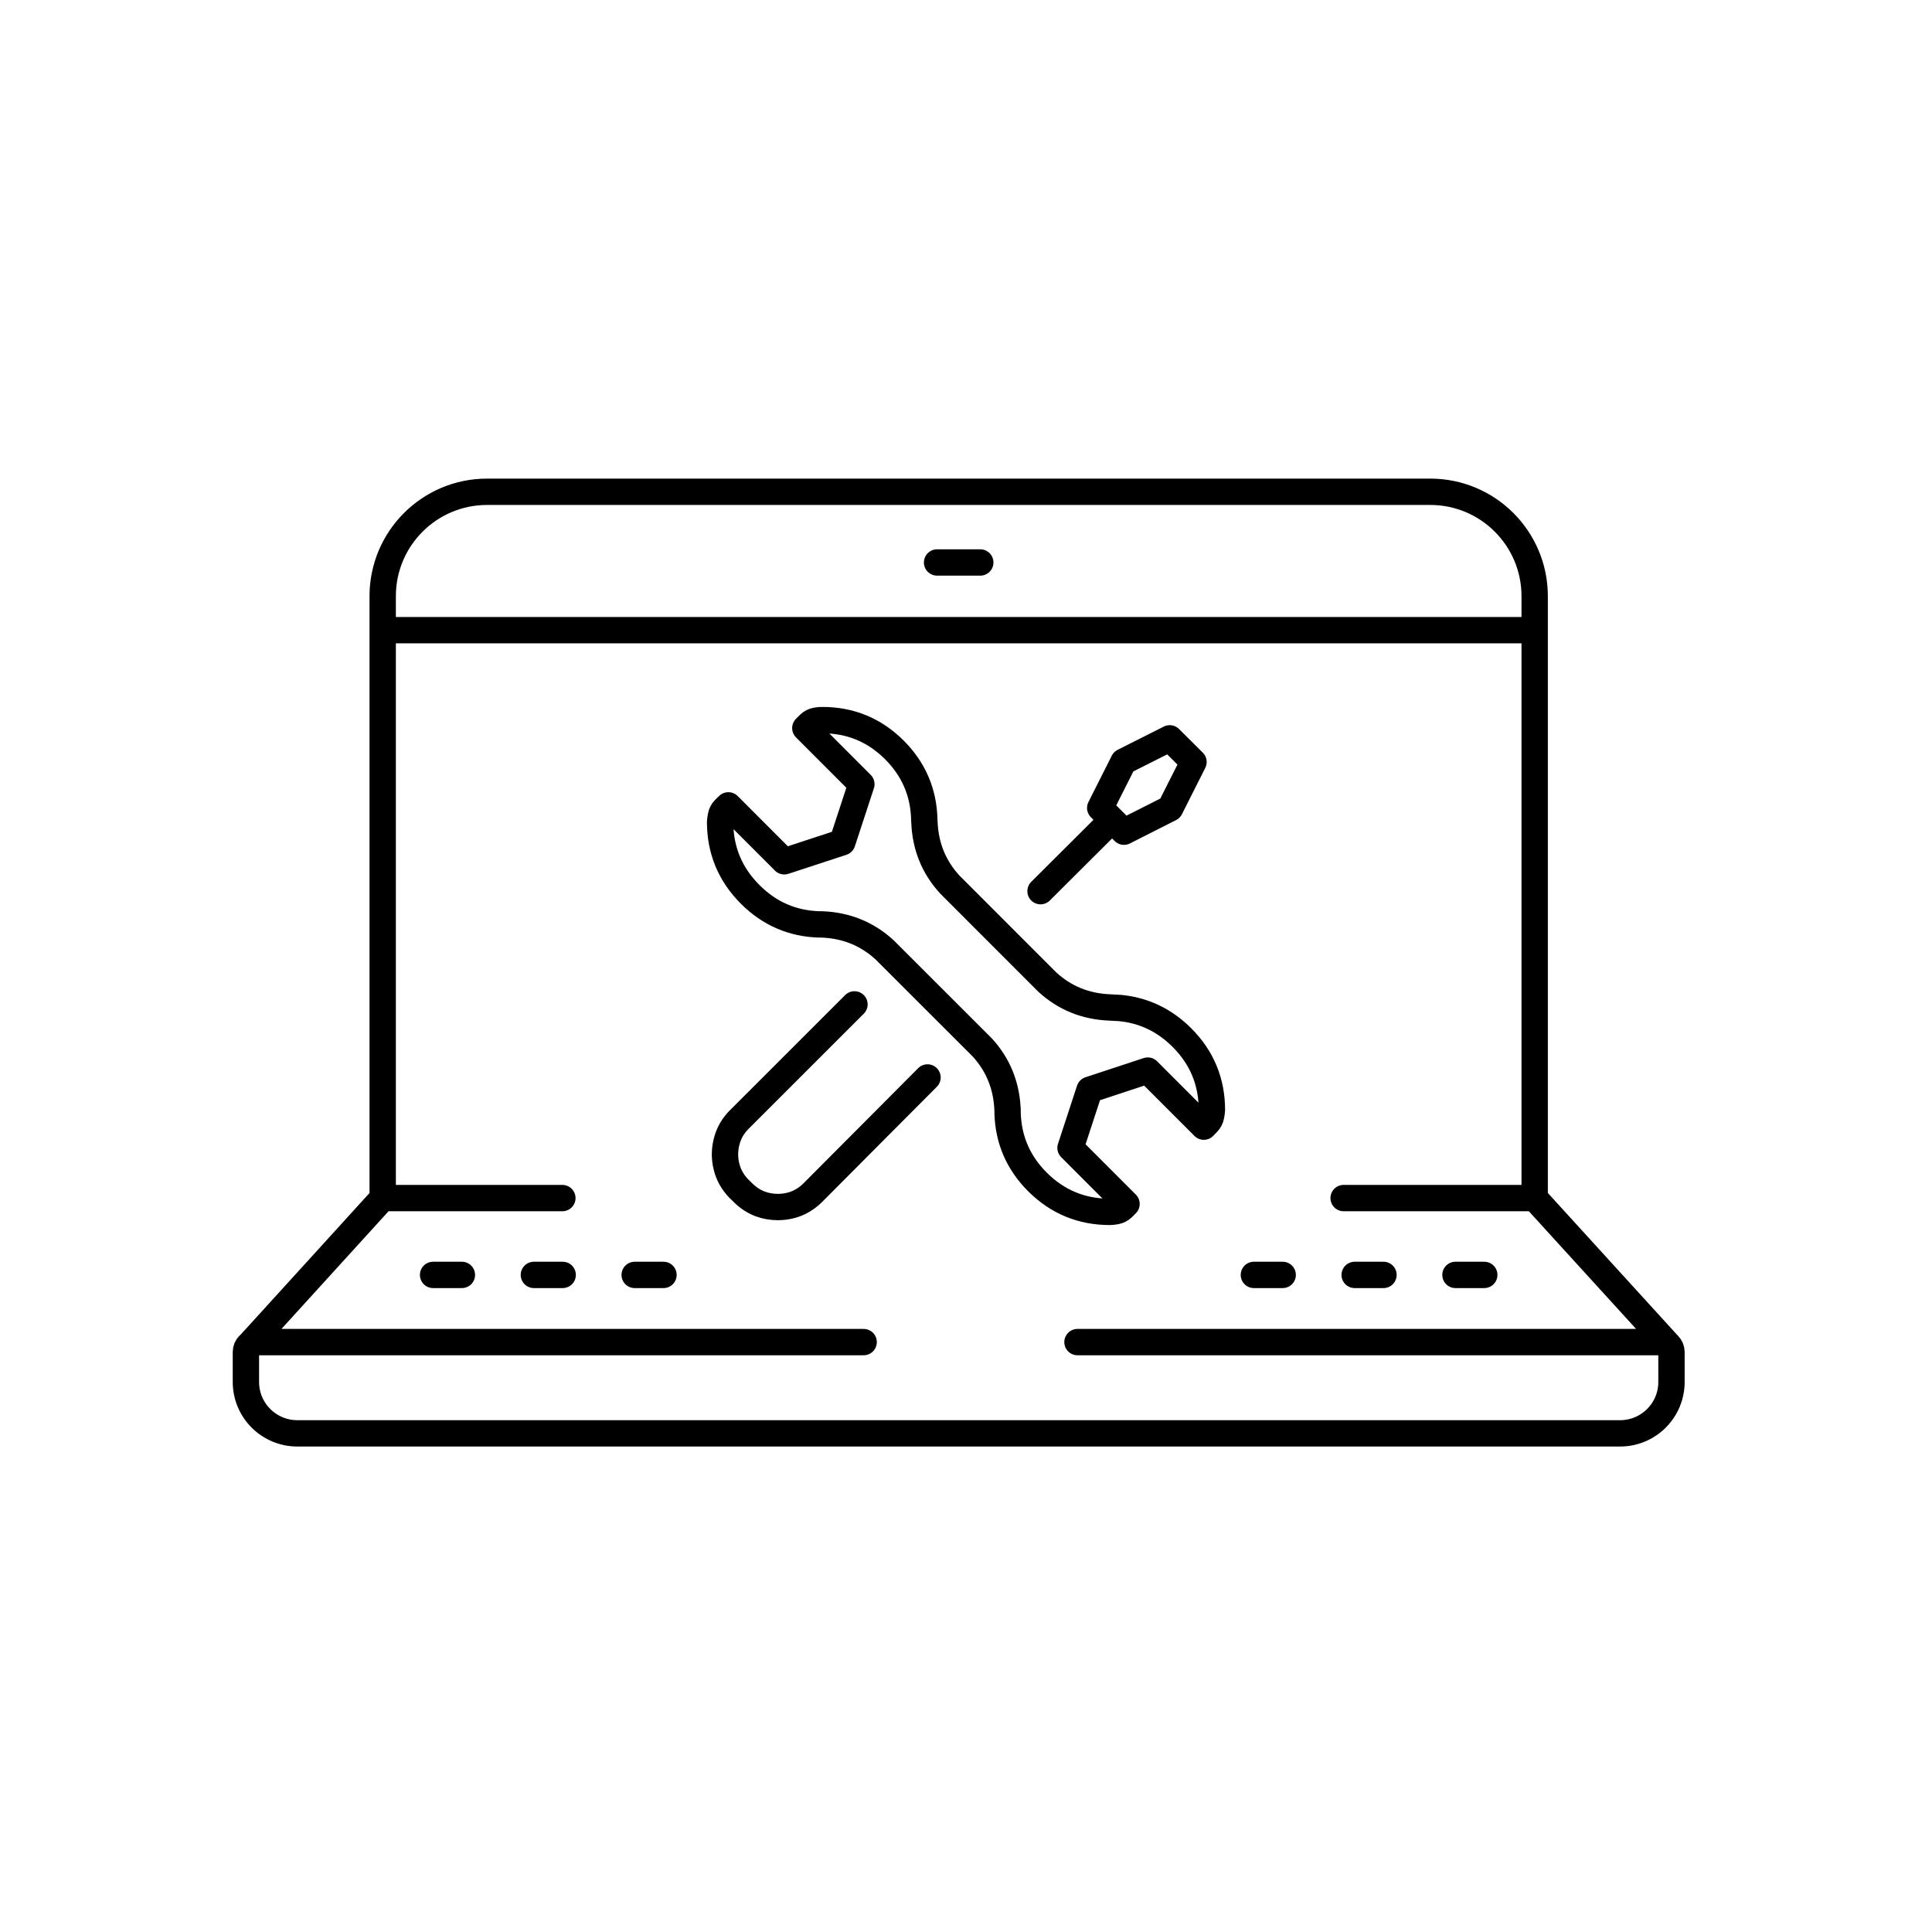
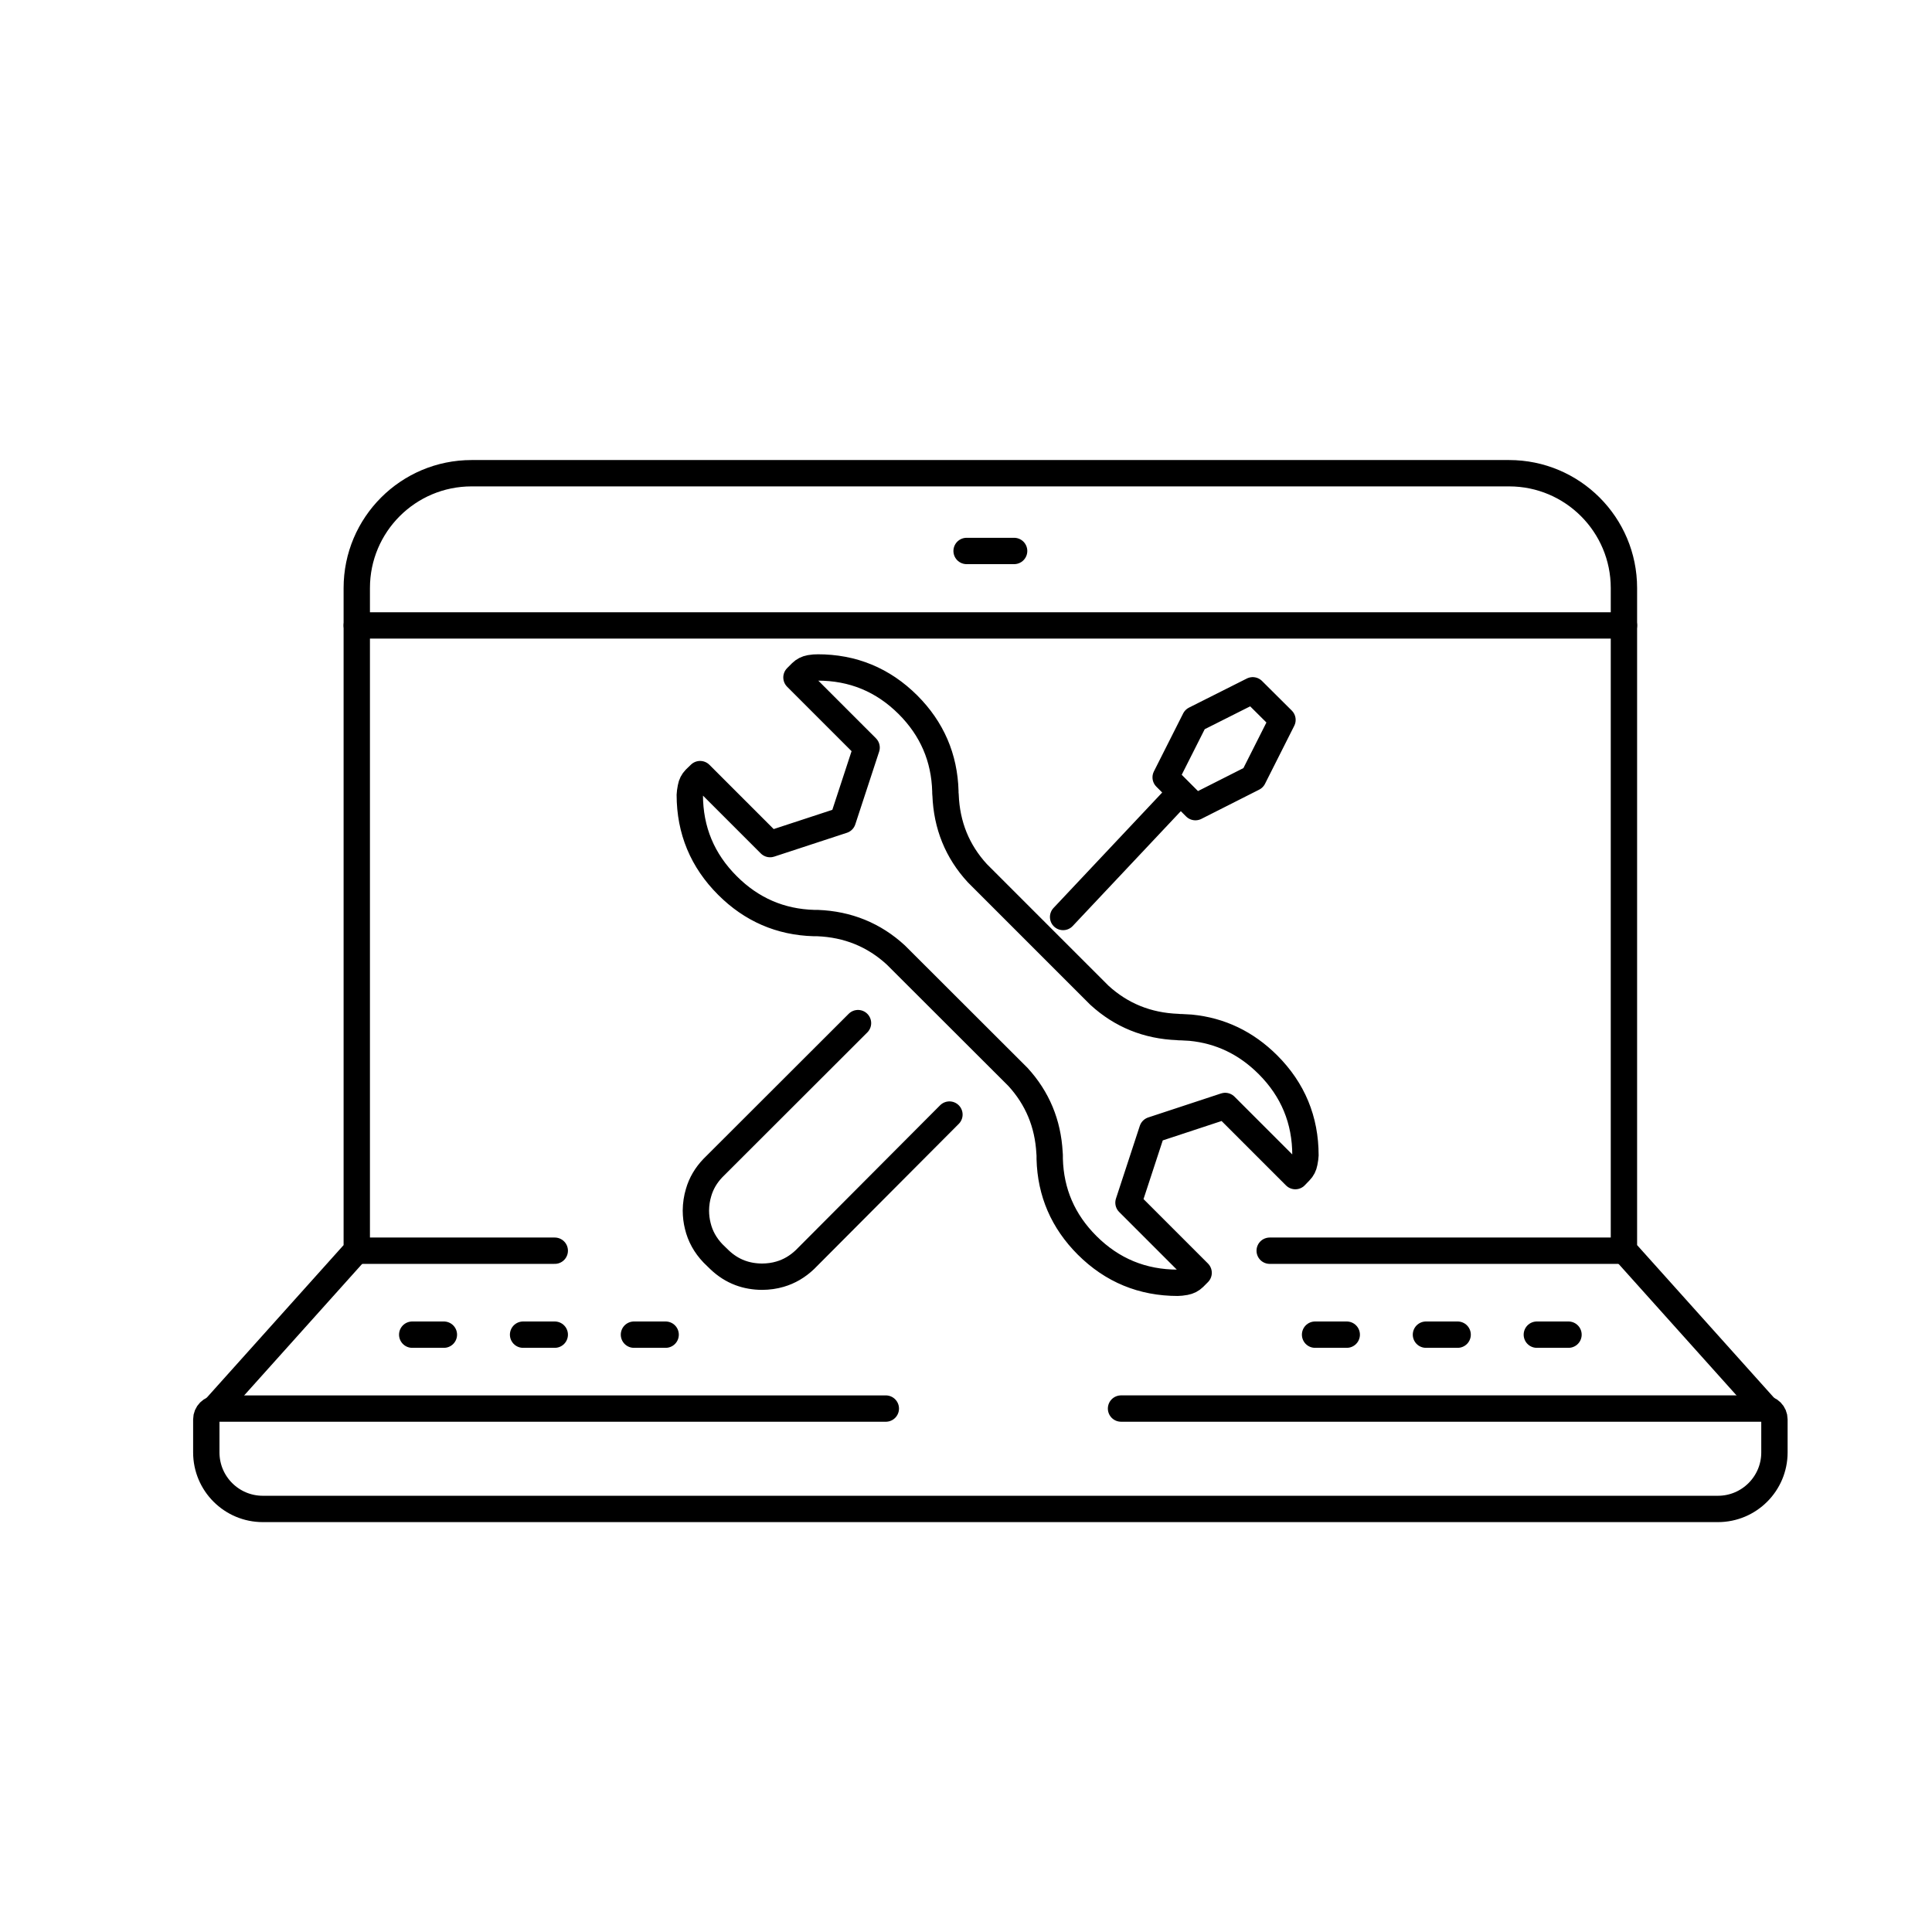
- <svg xmlns="http://www.w3.org/2000/svg" version="1.1" id="Layer_1" x="0px" y="0px" viewBox="0 0 110 110" style="enable-background:new 0 0 110 110;fill:none;stroke:currentColor;stroke-width:1.5" xml:space="preserve">
-   <path style="fill:none;stroke:currentColor;stroke-width:1.5;stroke-linecap:round;stroke-linejoin:round" d="M61.347,76.413h33.259  c0.31,0,0.561,0.251,0.561,0.561v1.71c0,1.616-1.31,2.925-2.926,2.925H16.927c-1.616,0-2.926-1.31-2.926-2.926l0-1.709  c0-0.31,0.251-0.561,0.561-0.561h34.611 M53.353,32.025h2.46 M21.789,35.879h65.589 M14.231,76.521l7.558-8.306 M21.789,68.214  v-34.27c0-3.283,2.661-5.944,5.944-5.944h53.701c3.283,0,5.944,2.661,5.944,5.944v34.27 M21.789,68.214h10.23 M87.378,68.214  l7.594,8.334 M87.378,68.214H76.5 M36.136,72.588h1.64 M24.658,72.588h1.64 M30.397,72.588h1.64 M77.129,72.588h1.64 M82.868,72.588  h1.64 M71.391,72.588h1.64 M59.244,50.739l4.075-4.061 M63.318,46.678l-0.677-0.678l1.33-2.638l2.629-1.324l1.353,1.346l-1.33,2.639  l-2.629,1.33L63.318,46.678z M52.809,61.346l-6.573,6.6c-0.336,0.32-0.713,0.541-1.13,0.662c-0.256,0.076-0.528,0.114-0.815,0.116  c-0.359-0.002-0.695-0.06-1.007-0.177c-0.342-0.128-0.655-0.329-0.938-0.6l-0.292-0.284c-0.351-0.369-0.582-0.786-0.692-1.254  c-0.055-0.219-0.083-0.45-0.085-0.692c0.004-0.29,0.044-0.564,0.123-0.823c0.119-0.412,0.336-0.785,0.654-1.115l6.596-6.593   M41.246,46.07c-0.105,0.107-0.172,0.238-0.2,0.393c-0.029,0.155-0.045,0.268-0.046,0.338c0.002,1.611,0.574,2.986,1.715,4.124  c1.093,1.094,2.405,1.663,3.936,1.707c0.03,0.001,0.061,0.001,0.092,0c0.021,0,0.041,0,0.061,0c1.383,0.054,2.573,0.539,3.567,1.454  l5.551,5.546c0.886,0.967,1.365,2.119,1.438,3.454c0.003,0.038,0.005,0.076,0.008,0.115c0,0.023,0,0.046,0,0.069  c-0.001,0.031-0.001,0.063,0,0.092c0.041,1.529,0.608,2.839,1.699,3.931C60.207,68.432,61.583,69,63.196,69  c0.069,0.001,0.182-0.012,0.338-0.038c0.154-0.029,0.285-0.095,0.392-0.2l0.215-0.215l-3.19-3.192l1.084-3.308l3.314-1.092  l3.191,3.192l0.215-0.223c0.105-0.107,0.172-0.238,0.2-0.392c0.029-0.154,0.045-0.264,0.046-0.331c0-1.611-0.569-2.986-1.707-4.124  c-0.992-0.991-2.163-1.552-3.514-1.684c-0.141-0.011-0.285-0.019-0.43-0.024l-0.153-0.008c-1.383-0.052-2.573-0.534-3.568-1.445  l-5.551-5.554c-0.912-0.993-1.393-2.18-1.445-3.562c-0.002-0.023-0.004-0.045-0.008-0.069c0-0.031,0-0.062,0-0.092  c-0.041-1.532-0.608-2.845-1.699-3.939c-1.138-1.136-2.511-1.703-4.121-1.7c-0.07-0.004-0.182,0.007-0.338,0.031  c-0.154,0.028-0.285,0.095-0.392,0.2l-0.223,0.223l3.191,3.193l-1.084,3.308l-3.306,1.084l-3.183-3.185L41.246,46.07z" />
+ <svg xmlns="http://www.w3.org/2000/svg" id="Layer_1" data-name="Layer 1" width="110" height="110" viewBox="0 0 110 110">
+   <g>
+     <path d="M63.827,80.197h36.585c.341,0,.617.276.617.617v1.881c-0,1.777-1.441,3.218-3.218,3.218H14.965c-1.778,0-3.219-1.441-3.219-3.218l-0-1.88c-0-.341.276-.617.617-.617h38.072" style="fill:none;stroke:currentColor;stroke-linecap:round;stroke-linejoin:round;stroke-width:1.5" />
+     <line x1="55.034" y1="31.37" x2="57.74" y2="31.37" style="fill:none;stroke:currentColor;stroke-linecap:round;stroke-linejoin:round;stroke-width:1.5" />
+     <line x1="20.313" y1="35.609" x2="92.461" y2="35.609" style="fill:none;stroke:currentColor;stroke-linecap:round;stroke-linejoin:round;stroke-width:1.5" />
+     <path d="M12.196,80.228l8.117-9.05v-37.697c0-3.611,2.927-6.538,6.538-6.538h59.071c3.611,0,6.538,2.927,6.538,6.538v37.697l8.117,9.05" style="fill:none;stroke:currentColor;stroke-linecap:round;stroke-linejoin:round;stroke-width:1.5" />
+     <line x1="72.291" y1="71.21" x2="92.461" y2="71.21" style="fill:none;stroke:currentColor;stroke-linecap:round;stroke-linejoin:round;stroke-width:1.5" />
+     <line x1="20.313" y1="71.21" x2="31.586" y2="71.21" style="fill:none;stroke:currentColor;stroke-linecap:round;stroke-linejoin:round;stroke-width:1.5" />
+     <line x1="36.095" y1="75.99" x2="37.899" y2="75.99" style="fill:none;stroke:currentColor;stroke-linecap:round;stroke-linejoin:round;stroke-width:1.5" />
+     <line x1="23.47" y1="75.99" x2="25.273" y2="75.99" style="fill:none;stroke:currentColor;stroke-linecap:round;stroke-linejoin:round;stroke-width:1.5" />
+     <line x1="29.782" y1="75.99" x2="31.586" y2="75.99" style="fill:none;stroke:currentColor;stroke-linecap:round;stroke-linejoin:round;stroke-width:1.5" />
+     <line x1="81.188" y1="75.99" x2="82.992" y2="75.99" style="fill:none;stroke:currentColor;stroke-linecap:round;stroke-linejoin:round;stroke-width:1.5" />
+     <line x1="87.501" y1="75.99" x2="89.304" y2="75.99" style="fill:none;stroke:currentColor;stroke-linecap:round;stroke-linejoin:round;stroke-width:1.5" />
+     <line x1="74.875" y1="75.99" x2="76.678" y2="75.99" style="fill:none;stroke:currentColor;stroke-linecap:round;stroke-linejoin:round;stroke-width:1.5" />
+   </g>
+   <path d="M39.582,44.345c-.132.134-.215.298-.25.491-.037.195-.056.336-.058.423.003,2.016.719,3.736,2.146,5.16,1.369,1.369,3.011,2.081,4.928,2.136.038.002.077.002.116,0,.026.001.051.001.077,0,1.732.068,3.221.674,4.466,1.82l6.949,6.939c1.109,1.21,1.709,2.651,1.8,4.322.003.047.007.095.01.144-.001.029-.001.057,0,.086-.001.039-.001.078,0,.116.051,1.913.761,3.553,2.127,4.919,1.427,1.425,3.15,2.136,5.169,2.136.087.001.228-.015.423-.048.194-.036.357-.119.491-.25l.269-.27-3.994-3.994,1.357-4.139,4.148-1.367,3.994,3.994.269-.279c.132-.134.215-.298.25-.49.037-.193.056-.33.058-.414,0-2.015-.712-3.736-2.137-5.16-1.242-1.24-2.708-1.942-4.399-2.107-.176-.014-.356-.024-.539-.03-.035-.001-.07-.001-.106,0-.029-.003-.058-.007-.086-.01-1.732-.065-3.221-.668-4.466-1.809l-6.949-6.949c-1.141-1.243-1.744-2.728-1.809-4.457-.003-.028-.006-.057-.01-.086.001-.038.001-.077,0-.115-.052-1.917-.761-3.56-2.127-4.928-1.424-1.421-3.143-2.131-5.159-2.127-.087-.004-.228.009-.423.039-.193.035-.356.118-.491.25l-.279.279,3.994,3.994-1.357,4.139-4.138,1.357-3.985-3.985-.279.27ZM60.529,52.21l6.686-7.103-.847-.848,1.665-3.3,3.292-1.656,1.694,1.685-1.665,3.302-3.292,1.665-.847-.847M54.057,63.459l-8.229,8.258c-.421.4-.892.676-1.415.828-.321.095-.661.143-1.02.145-.45-.002-.87-.075-1.261-.222-.428-.161-.82-.412-1.174-.751l-.365-.356c-.44-.461-.728-.984-.866-1.569-.069-.275-.104-.563-.106-.866.004-.363.056-.706.154-1.03.149-.516.421-.982.818-1.395l8.258-8.249" style="fill:none;fill-rule:evenodd;stroke:currentColor;stroke-linecap:round;stroke-linejoin:round;stroke-width:1.5" />
</svg>
